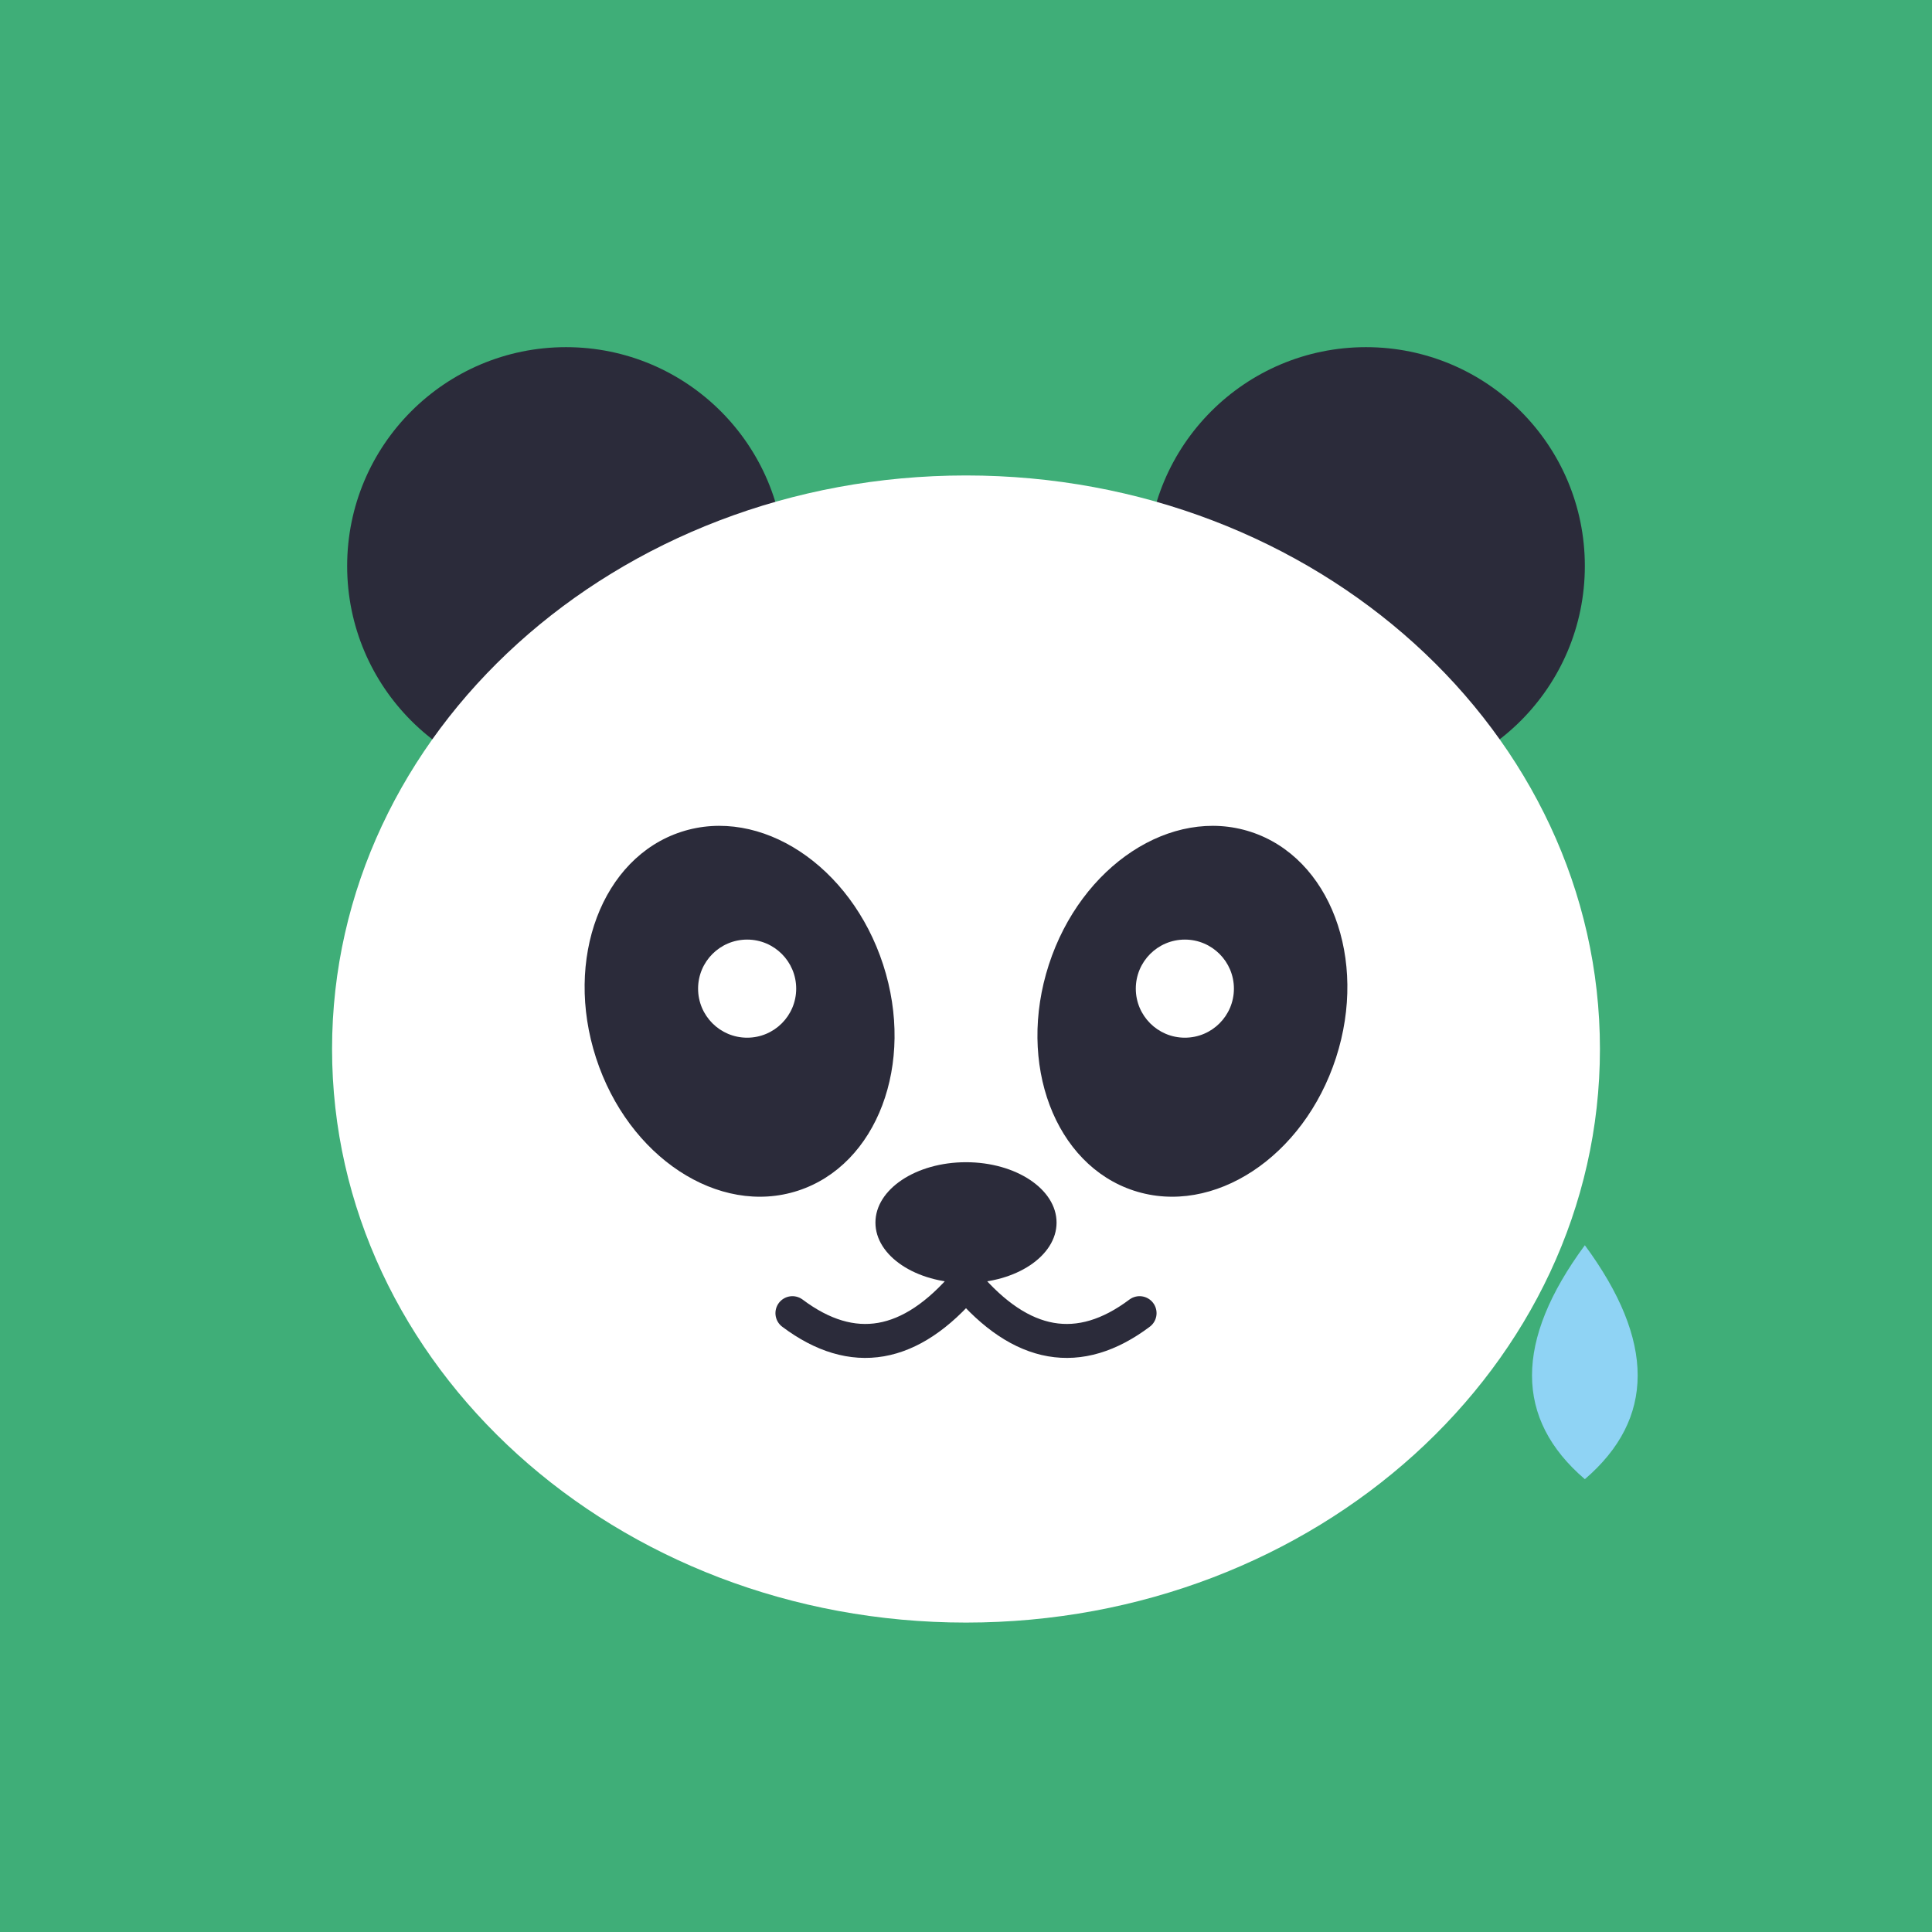
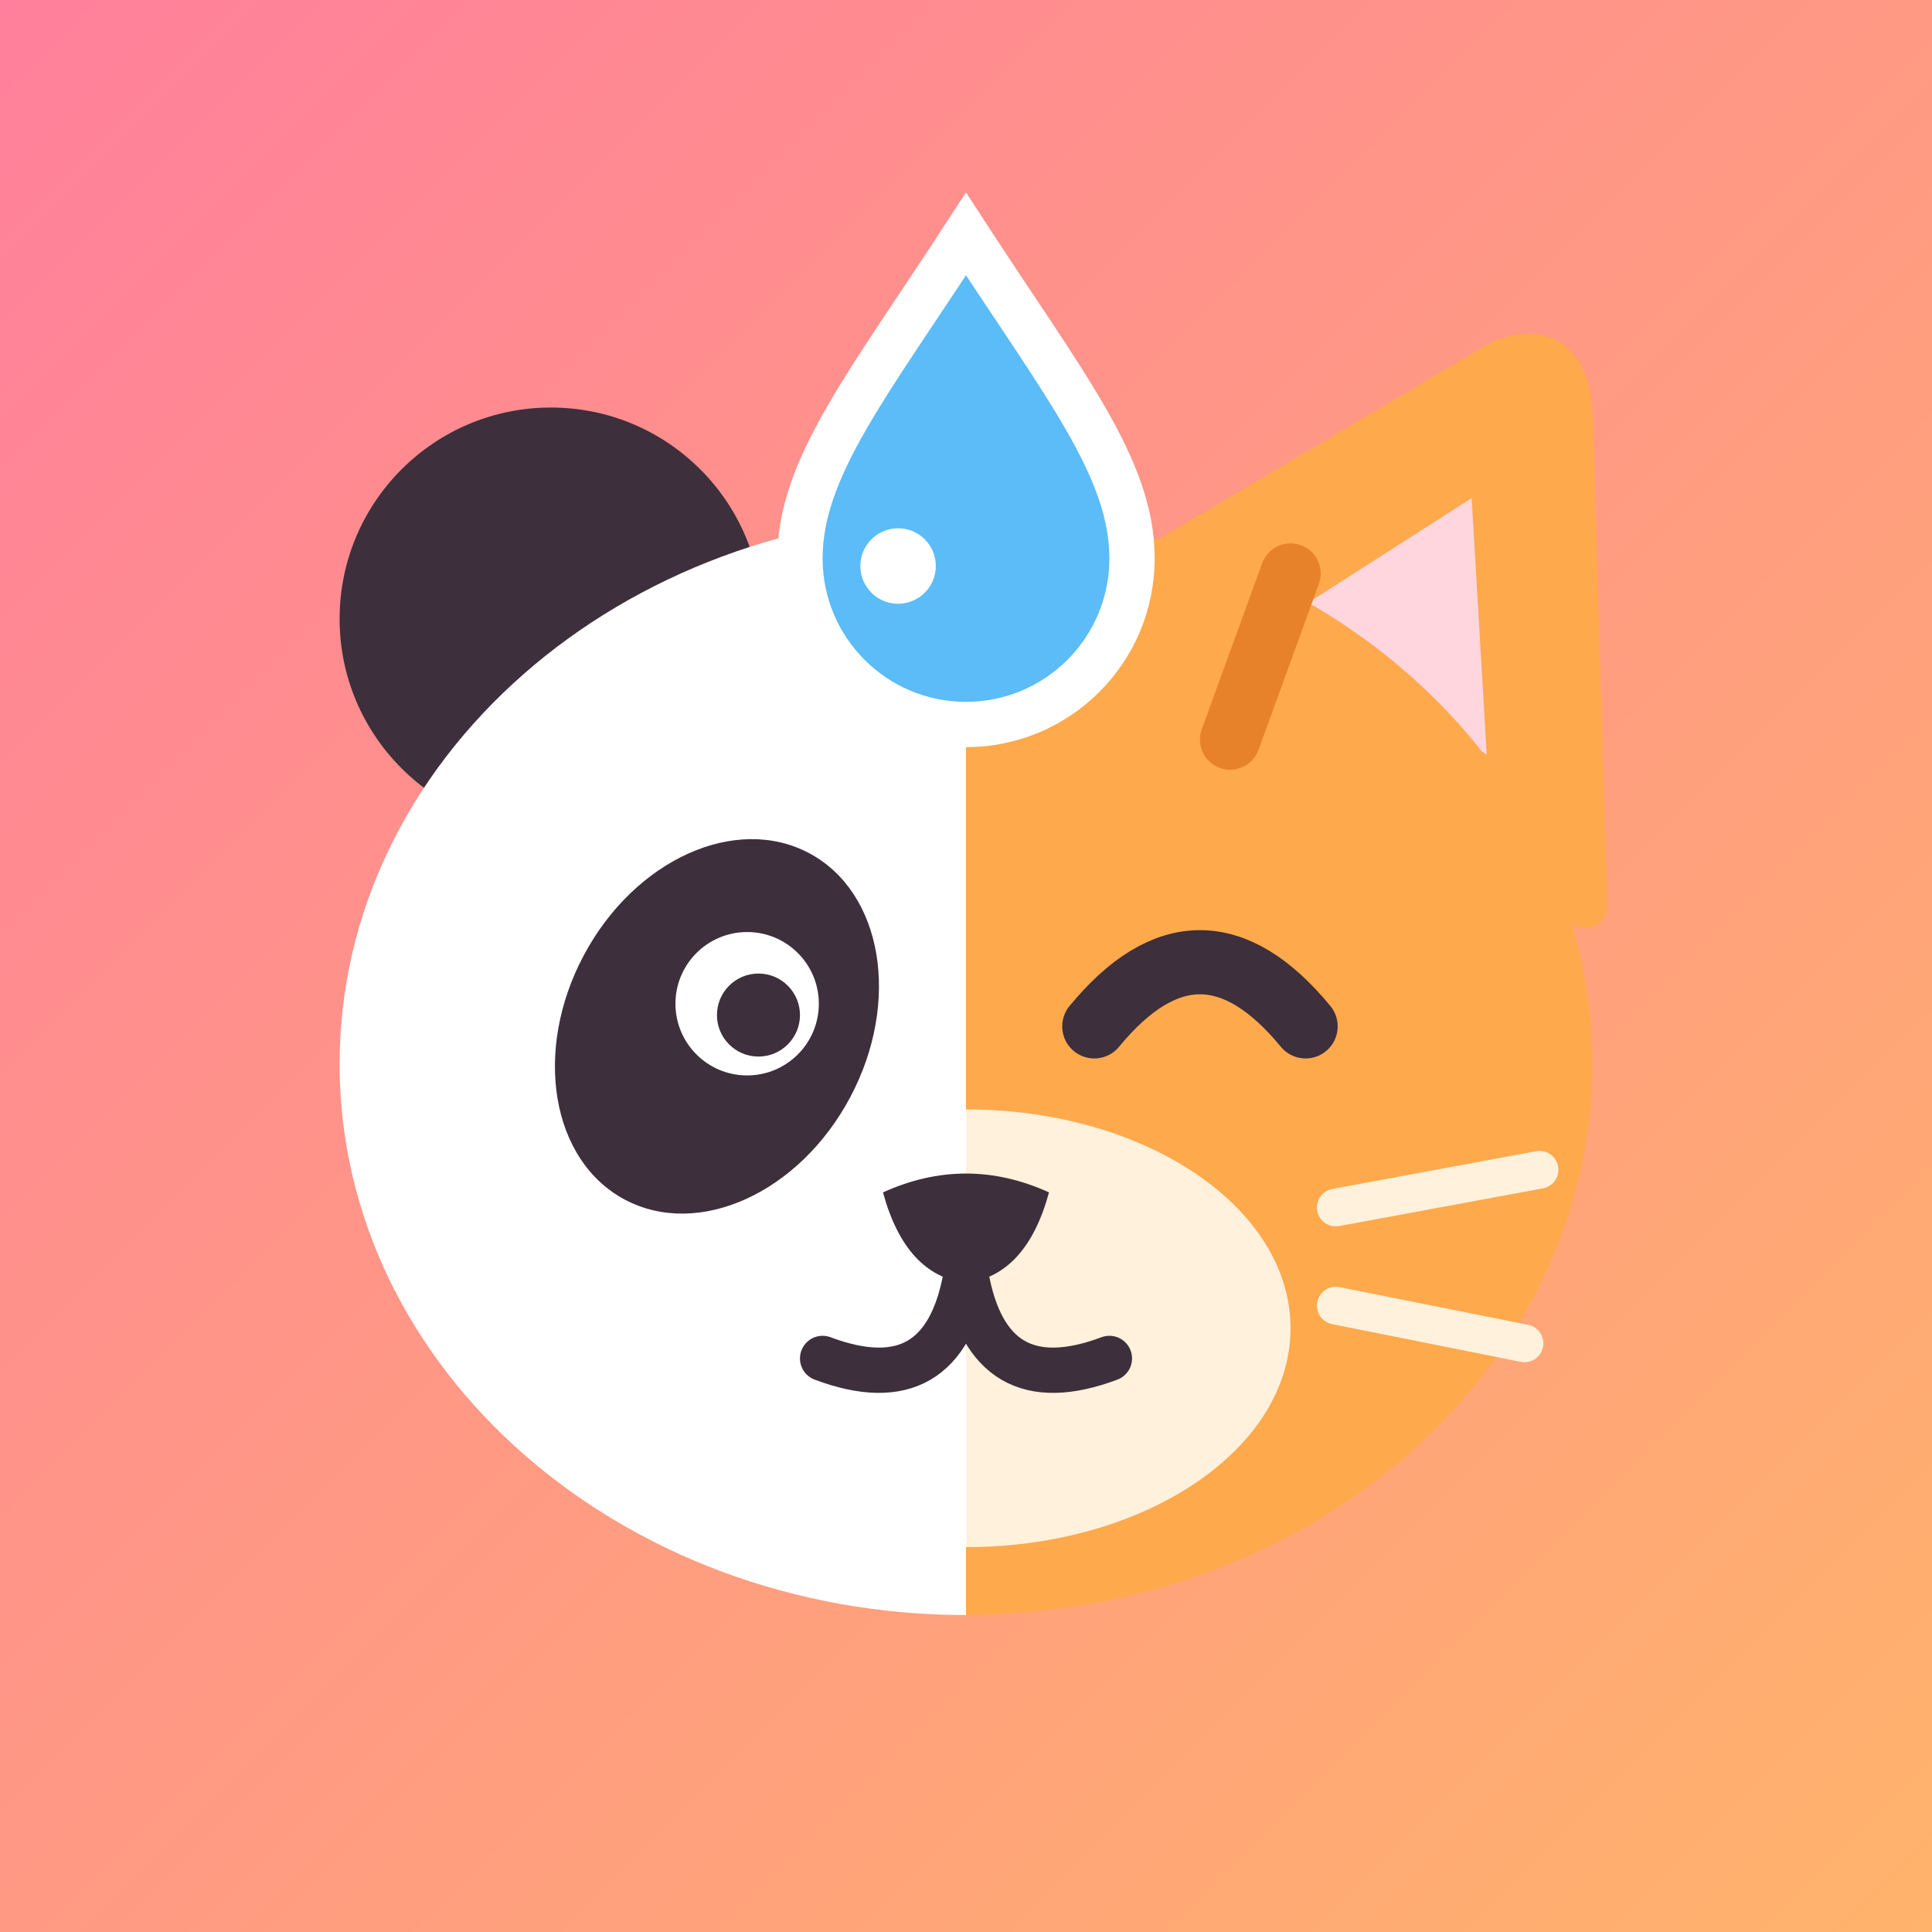
- <svg xmlns="http://www.w3.org/2000/svg" viewBox="0 0 512 512">
-   <rect width="512" height="512" fill="#3fae78" />
-   <circle cx="150" cy="150" r="58" fill="#2b2b3a" />
-   <circle cx="362" cy="150" r="58" fill="#2b2b3a" />
-   <ellipse cx="256" cy="278" rx="168" ry="152" fill="#fff" />
-   <ellipse cx="196" cy="268" rx="40" ry="50" fill="#2b2b3a" transform="rotate(-18 196 268)" />
-   <ellipse cx="316" cy="268" rx="40" ry="50" fill="#2b2b3a" transform="rotate(18 316 268)" />
-   <circle cx="198" cy="262" r="13" fill="#fff" />
-   <circle cx="314" cy="262" r="13" fill="#fff" />
-   <ellipse cx="256" cy="324" rx="24" ry="16" fill="#2b2b3a" />
-   <path d="M256 340 q-22 26 -46 8 M256 340 q22 26 46 8" stroke="#2b2b3a" stroke-width="9" fill="none" stroke-linecap="round" />
-   <path d="M420 330 q28 38 0 62 q-28 -24 0 -62z" fill="#8fd3f4" />
+ <svg xmlns="http://www.w3.org/2000/svg" viewBox="0 0 512 512" width="512" height="512">
+   <rect width="512" height="512" rx="0" fill="url(#bg)" />
+   <defs>
+     <linearGradient id="bg" x1="0" y1="0" x2="1" y2="1">
+       <stop stop-color="#ff7f9c" />
+       <stop offset="1" stop-color="#ffb36b" />
+     </linearGradient>
+     <clipPath id="l">
+       <rect width="256" height="512" />
+     </clipPath>
+     <clipPath id="r">
+       <rect x="256" width="256" height="512" />
+     </clipPath>
+   </defs>
+   <g clip-path="url(#l)">
+     <circle cx="146" cy="164" r="56" fill="#3d2f3b" />
+     <ellipse cx="256" cy="282" rx="166" ry="146" fill="#fff" />
+     <ellipse cx="190" cy="272" rx="40" ry="52" fill="#3d2f3b" transform="rotate(28 190 272)" />
+     <circle cx="198" cy="266" r="19" fill="#fff" />
+     <circle cx="201" cy="269" r="11" fill="#3d2f3b" />
+   </g>
+   <g clip-path="url(#r)">
+     <path d="M290 160 L398 96 Q414 90 416 108 L420 240 Z" fill="#ffa94d" stroke="#ffa94d" stroke-width="12" stroke-linejoin="round" />
+     <path d="M340 164 L390 132 L394 200 Z" fill="#ffd6de" />
+     <ellipse cx="256" cy="282" rx="166" ry="146" fill="#ffa94d" />
+     <ellipse cx="256" cy="352" rx="86" ry="58" fill="#fff1dc" />
+     <path d="M342 152 L326 196" stroke="#e8822a" stroke-width="16" stroke-linecap="round" />
+     <path d="M290 272 Q318 238 346 272" fill="none" stroke="#3d2f3b" stroke-width="17" stroke-linecap="round" />
+     <path d="M354 320 L408 310 M354 346 L404 356" stroke="#fff1dc" stroke-width="10" stroke-linecap="round" />
+   </g>
+   <path d="M234 316 Q256 306 278 316 Q272 338 256 340 Q240 338 234 316Z" fill="#3d2f3b" />
+   <path d="M256 338 Q250 372 218 360 M256 338 Q262 372 294 360" fill="none" stroke="#3d2f3b" stroke-width="12" stroke-linecap="round" />
+   <path d="M256 62 C282 102 300 124 300 148 a44 44 0 0 1 -88 0 C212 124 230 102 256 62Z" fill="#5bbcf7" stroke="#fff" stroke-width="12" />
+   <circle cx="238" cy="150" r="10" fill="#fff" />
</svg>
